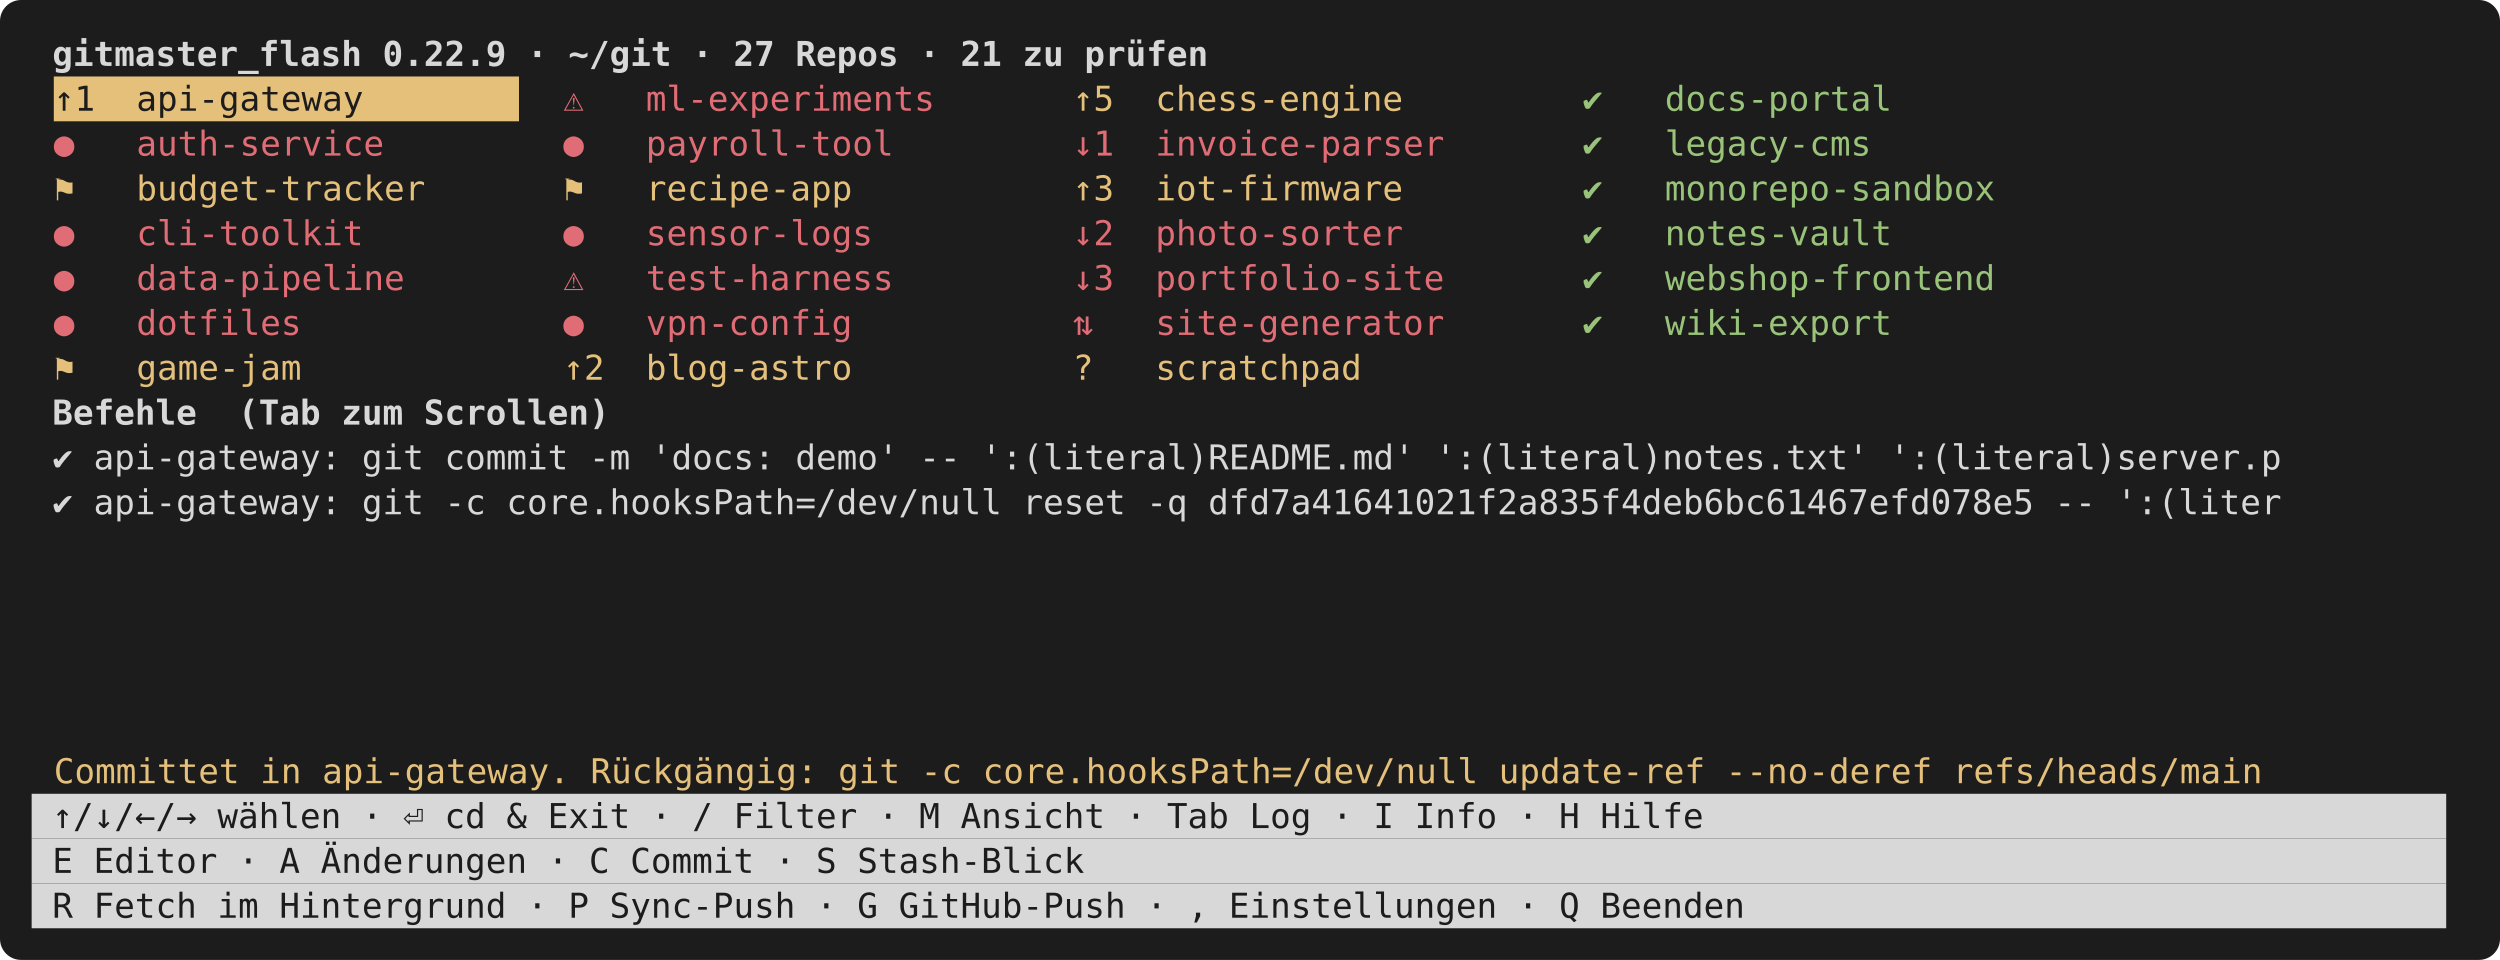
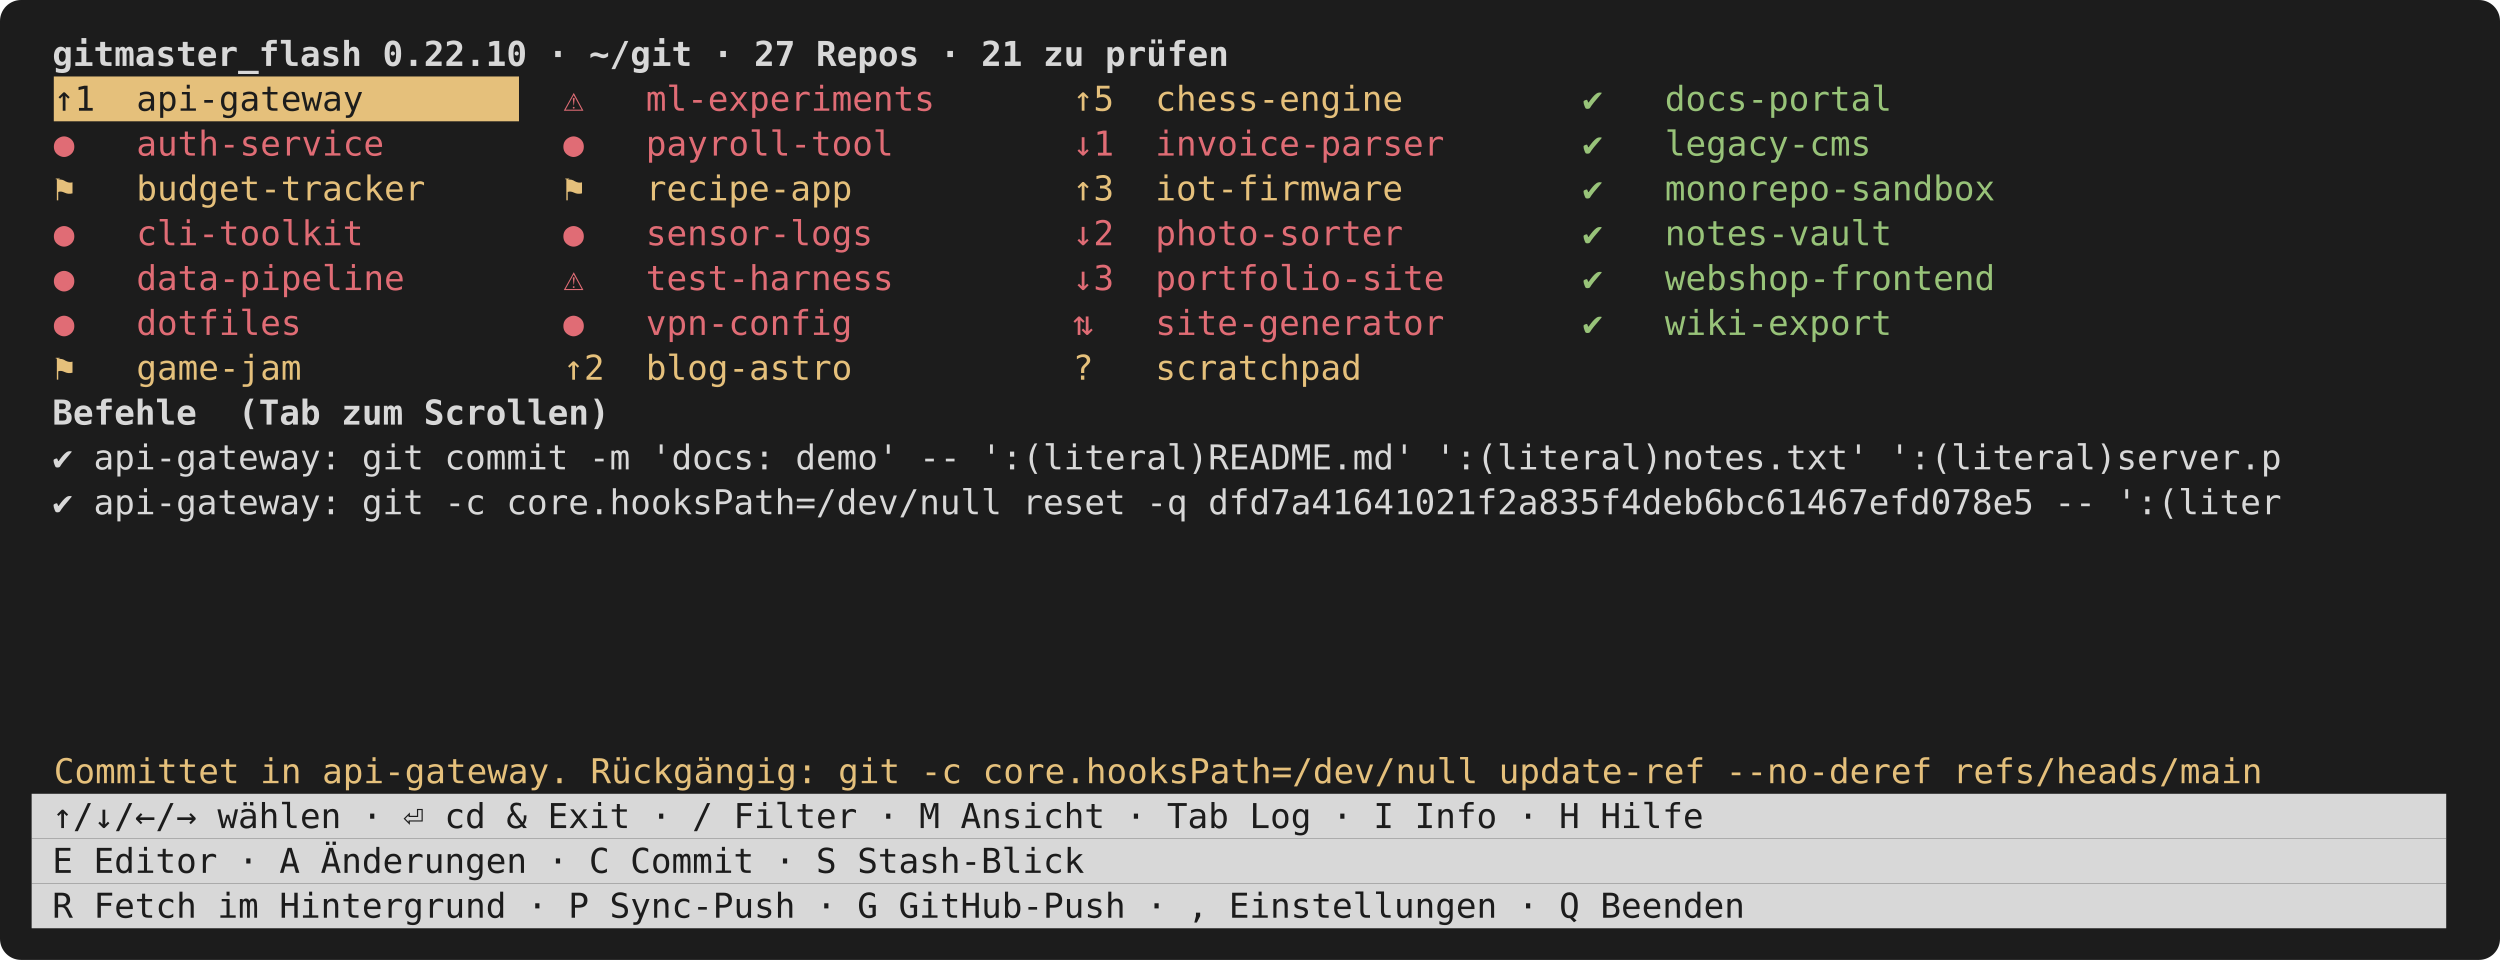
<svg xmlns="http://www.w3.org/2000/svg" viewBox="0 0 948 364" width="948" height="364" font-family="ui-monospace,SFMono-Regular,Menlo,Consolas,monospace" font-size="13">
  <rect width="948" height="364" rx="8" fill="#1c1c1c" />
-   <text x="12.0" y="25.0" fill="#d8d8d8" font-weight="bold" xml:space="preserve"> gitmaster_flash 0.22.9 · ~/git · 27 Repos · 21 zu prüfen                                                    </text>
+   <text x="12.0" y="25.0" fill="#d8d8d8" font-weight="bold" xml:space="preserve"> gitmaster_flash 0.22.10 · ~/git · 27 Repos · 21 zu prüfen                                                   </text>
  <rect x="20.4" y="29.0" width="176.4" height="17.0" fill="#e5c07b" />
  <text x="20.4" y="42.0" fill="#1c1c1c" xml:space="preserve">↑1  api-gateway      </text>
  <text x="213.6" y="42.0" fill="#e06c75" xml:space="preserve">⚠   ml-experiments   </text>
  <text x="406.8" y="42.0" fill="#e5c07b" xml:space="preserve">↑5  chess-engine     </text>
  <text x="600.0" y="42.0" fill="#98c379" xml:space="preserve">✔   docs-portal      </text>
  <text x="20.4" y="59.0" fill="#e06c75" xml:space="preserve">●   auth-service     </text>
  <text x="213.6" y="59.0" fill="#e06c75" xml:space="preserve">●   payroll-tool     </text>
  <text x="406.8" y="59.0" fill="#e06c75" xml:space="preserve">↓1  invoice-parser   </text>
  <text x="600.0" y="59.0" fill="#98c379" xml:space="preserve">✔   legacy-cms       </text>
  <text x="20.4" y="76.0" fill="#e5c07b" xml:space="preserve">⚑   budget-tracker   </text>
  <text x="213.6" y="76.0" fill="#e5c07b" xml:space="preserve">⚑   recipe-app       </text>
  <text x="406.8" y="76.0" fill="#e5c07b" xml:space="preserve">↑3  iot-firmware     </text>
  <text x="600.0" y="76.0" fill="#98c379" xml:space="preserve">✔   monorepo-sandbox </text>
  <text x="20.4" y="93.0" fill="#e06c75" xml:space="preserve">●   cli-toolkit      </text>
  <text x="213.6" y="93.0" fill="#e06c75" xml:space="preserve">●   sensor-logs      </text>
  <text x="406.8" y="93.0" fill="#e06c75" xml:space="preserve">↓2  photo-sorter     </text>
  <text x="600.0" y="93.0" fill="#98c379" xml:space="preserve">✔   notes-vault      </text>
  <text x="20.4" y="110.0" fill="#e06c75" xml:space="preserve">●   data-pipeline    </text>
  <text x="213.6" y="110.0" fill="#e06c75" xml:space="preserve">⚠   test-harness     </text>
  <text x="406.8" y="110.0" fill="#e06c75" xml:space="preserve">↓3  portfolio-site   </text>
  <text x="600.0" y="110.0" fill="#98c379" xml:space="preserve">✔   webshop-frontend </text>
  <text x="20.4" y="127.0" fill="#e06c75" xml:space="preserve">●   dotfiles         </text>
  <text x="213.6" y="127.0" fill="#e06c75" xml:space="preserve">●   vpn-config       </text>
  <text x="406.8" y="127.0" fill="#e06c75" xml:space="preserve">⇅   site-generator   </text>
  <text x="600.0" y="127.0" fill="#98c379" xml:space="preserve">✔   wiki-export      </text>
  <text x="20.4" y="144.0" fill="#e5c07b" xml:space="preserve">⚑   game-jam         </text>
  <text x="213.6" y="144.0" fill="#e5c07b" xml:space="preserve">↑2  blog-astro       </text>
  <text x="406.8" y="144.0" fill="#e5c07b" xml:space="preserve">?   scratchpad       </text>
  <text x="12.0" y="161.0" fill="#d8d8d8" font-weight="bold" xml:space="preserve"> Befehle  (Tab zum Scrollen)</text>
  <text x="12.0" y="178.0" fill="#d8d8d8" xml:space="preserve"> ✔ api-gateway: git commit -m 'docs: demo' -- ':(literal)README.md' ':(literal)notes.txt' ':(literal)server.p </text>
  <text x="12.0" y="195.0" fill="#d8d8d8" xml:space="preserve"> ✔ api-gateway: git -c core.hooksPath=/dev/null reset -q dfd7a41641021f2a835f4deb6bc61467efd078e5 -- ':(liter </text>
  <text x="20.4" y="297.0" fill="#e5c07b" xml:space="preserve">Committet in api-gateway. Rückgängig: git -c core.hooksPath=/dev/null update-ref --no-deref refs/heads/main </text>
  <rect x="12.0" y="301.0" width="915.6" height="17.0" fill="#d8d8d8" />
  <text x="12.0" y="314.0" fill="#1c1c1c" xml:space="preserve"> ↑/↓/←/→ wählen · ⏎ cd &amp; Exit · / Filter · M Ansicht · Tab Log · I Info · H Hilfe                            </text>
  <rect x="12.0" y="318.0" width="915.6" height="17.0" fill="#d8d8d8" />
  <text x="12.0" y="331.0" fill="#1c1c1c" xml:space="preserve"> E Editor · A Änderungen · C Commit · S Stash-Blick                                                          </text>
  <rect x="12.0" y="335.0" width="915.6" height="17.0" fill="#d8d8d8" />
  <text x="12.0" y="348.0" fill="#1c1c1c" xml:space="preserve"> R Fetch im Hintergrund · P Sync-Push · G GitHub-Push · , Einstellungen · Q Beenden                          </text>
</svg>
